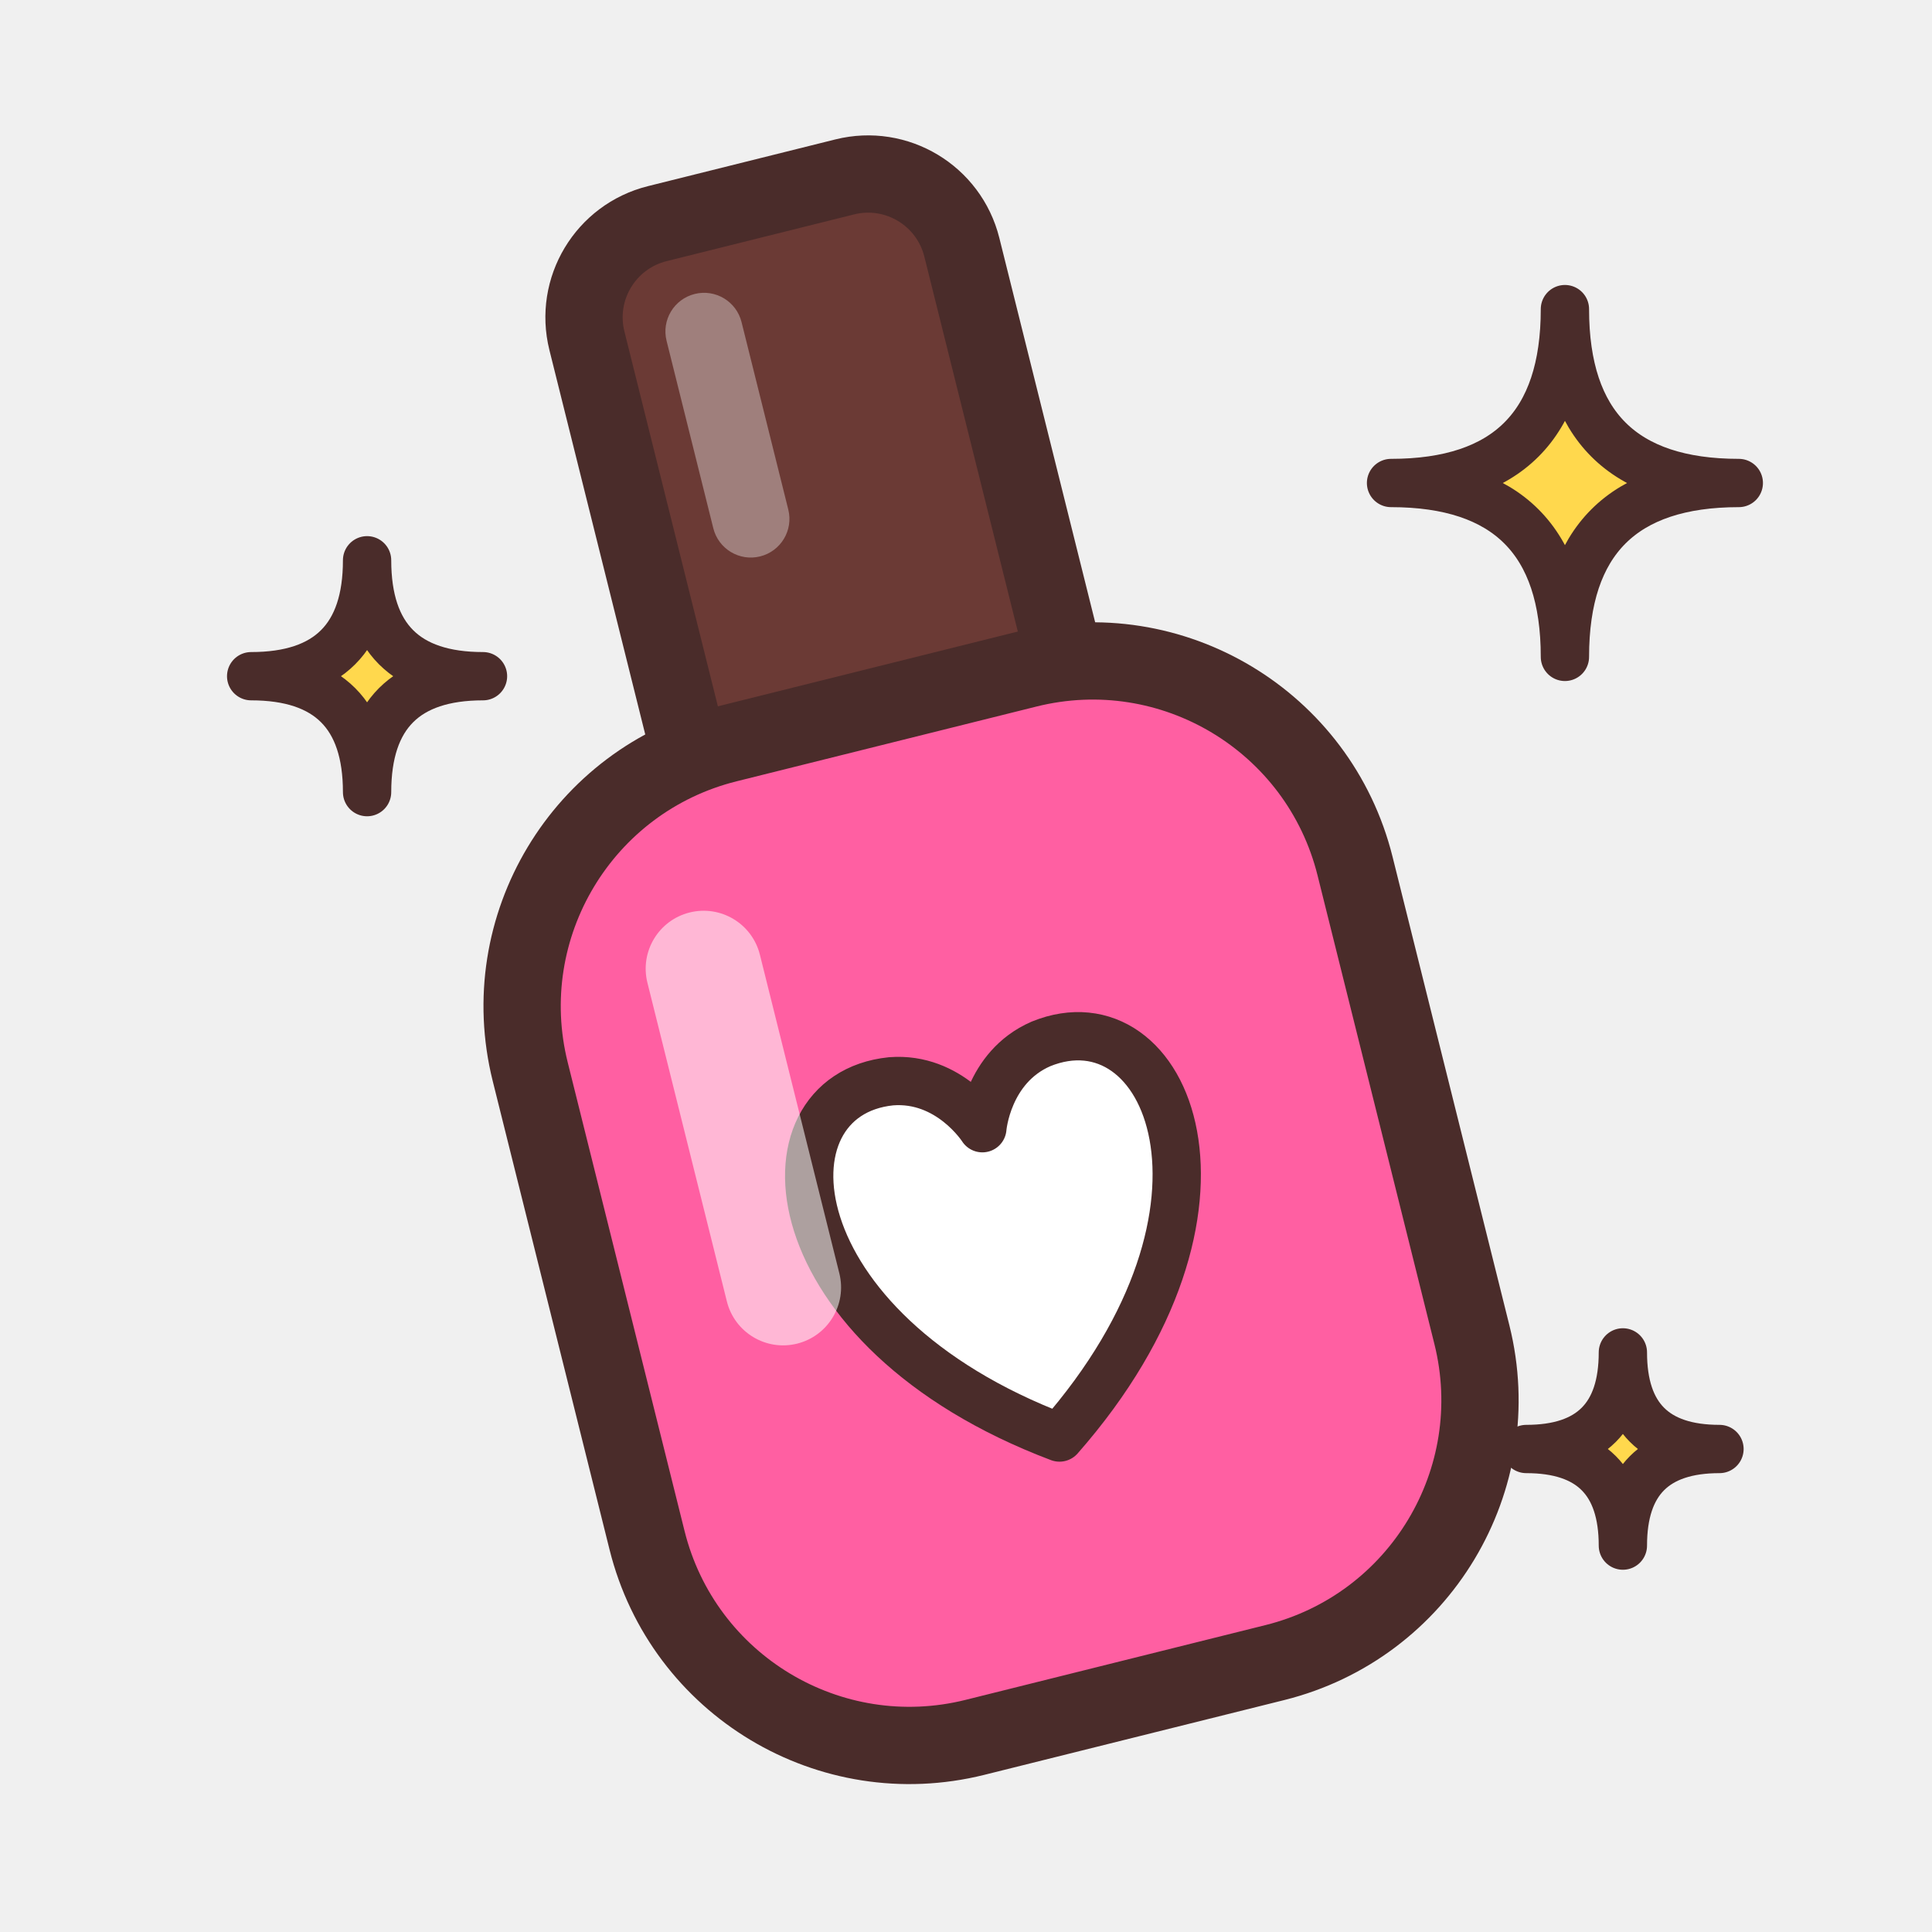
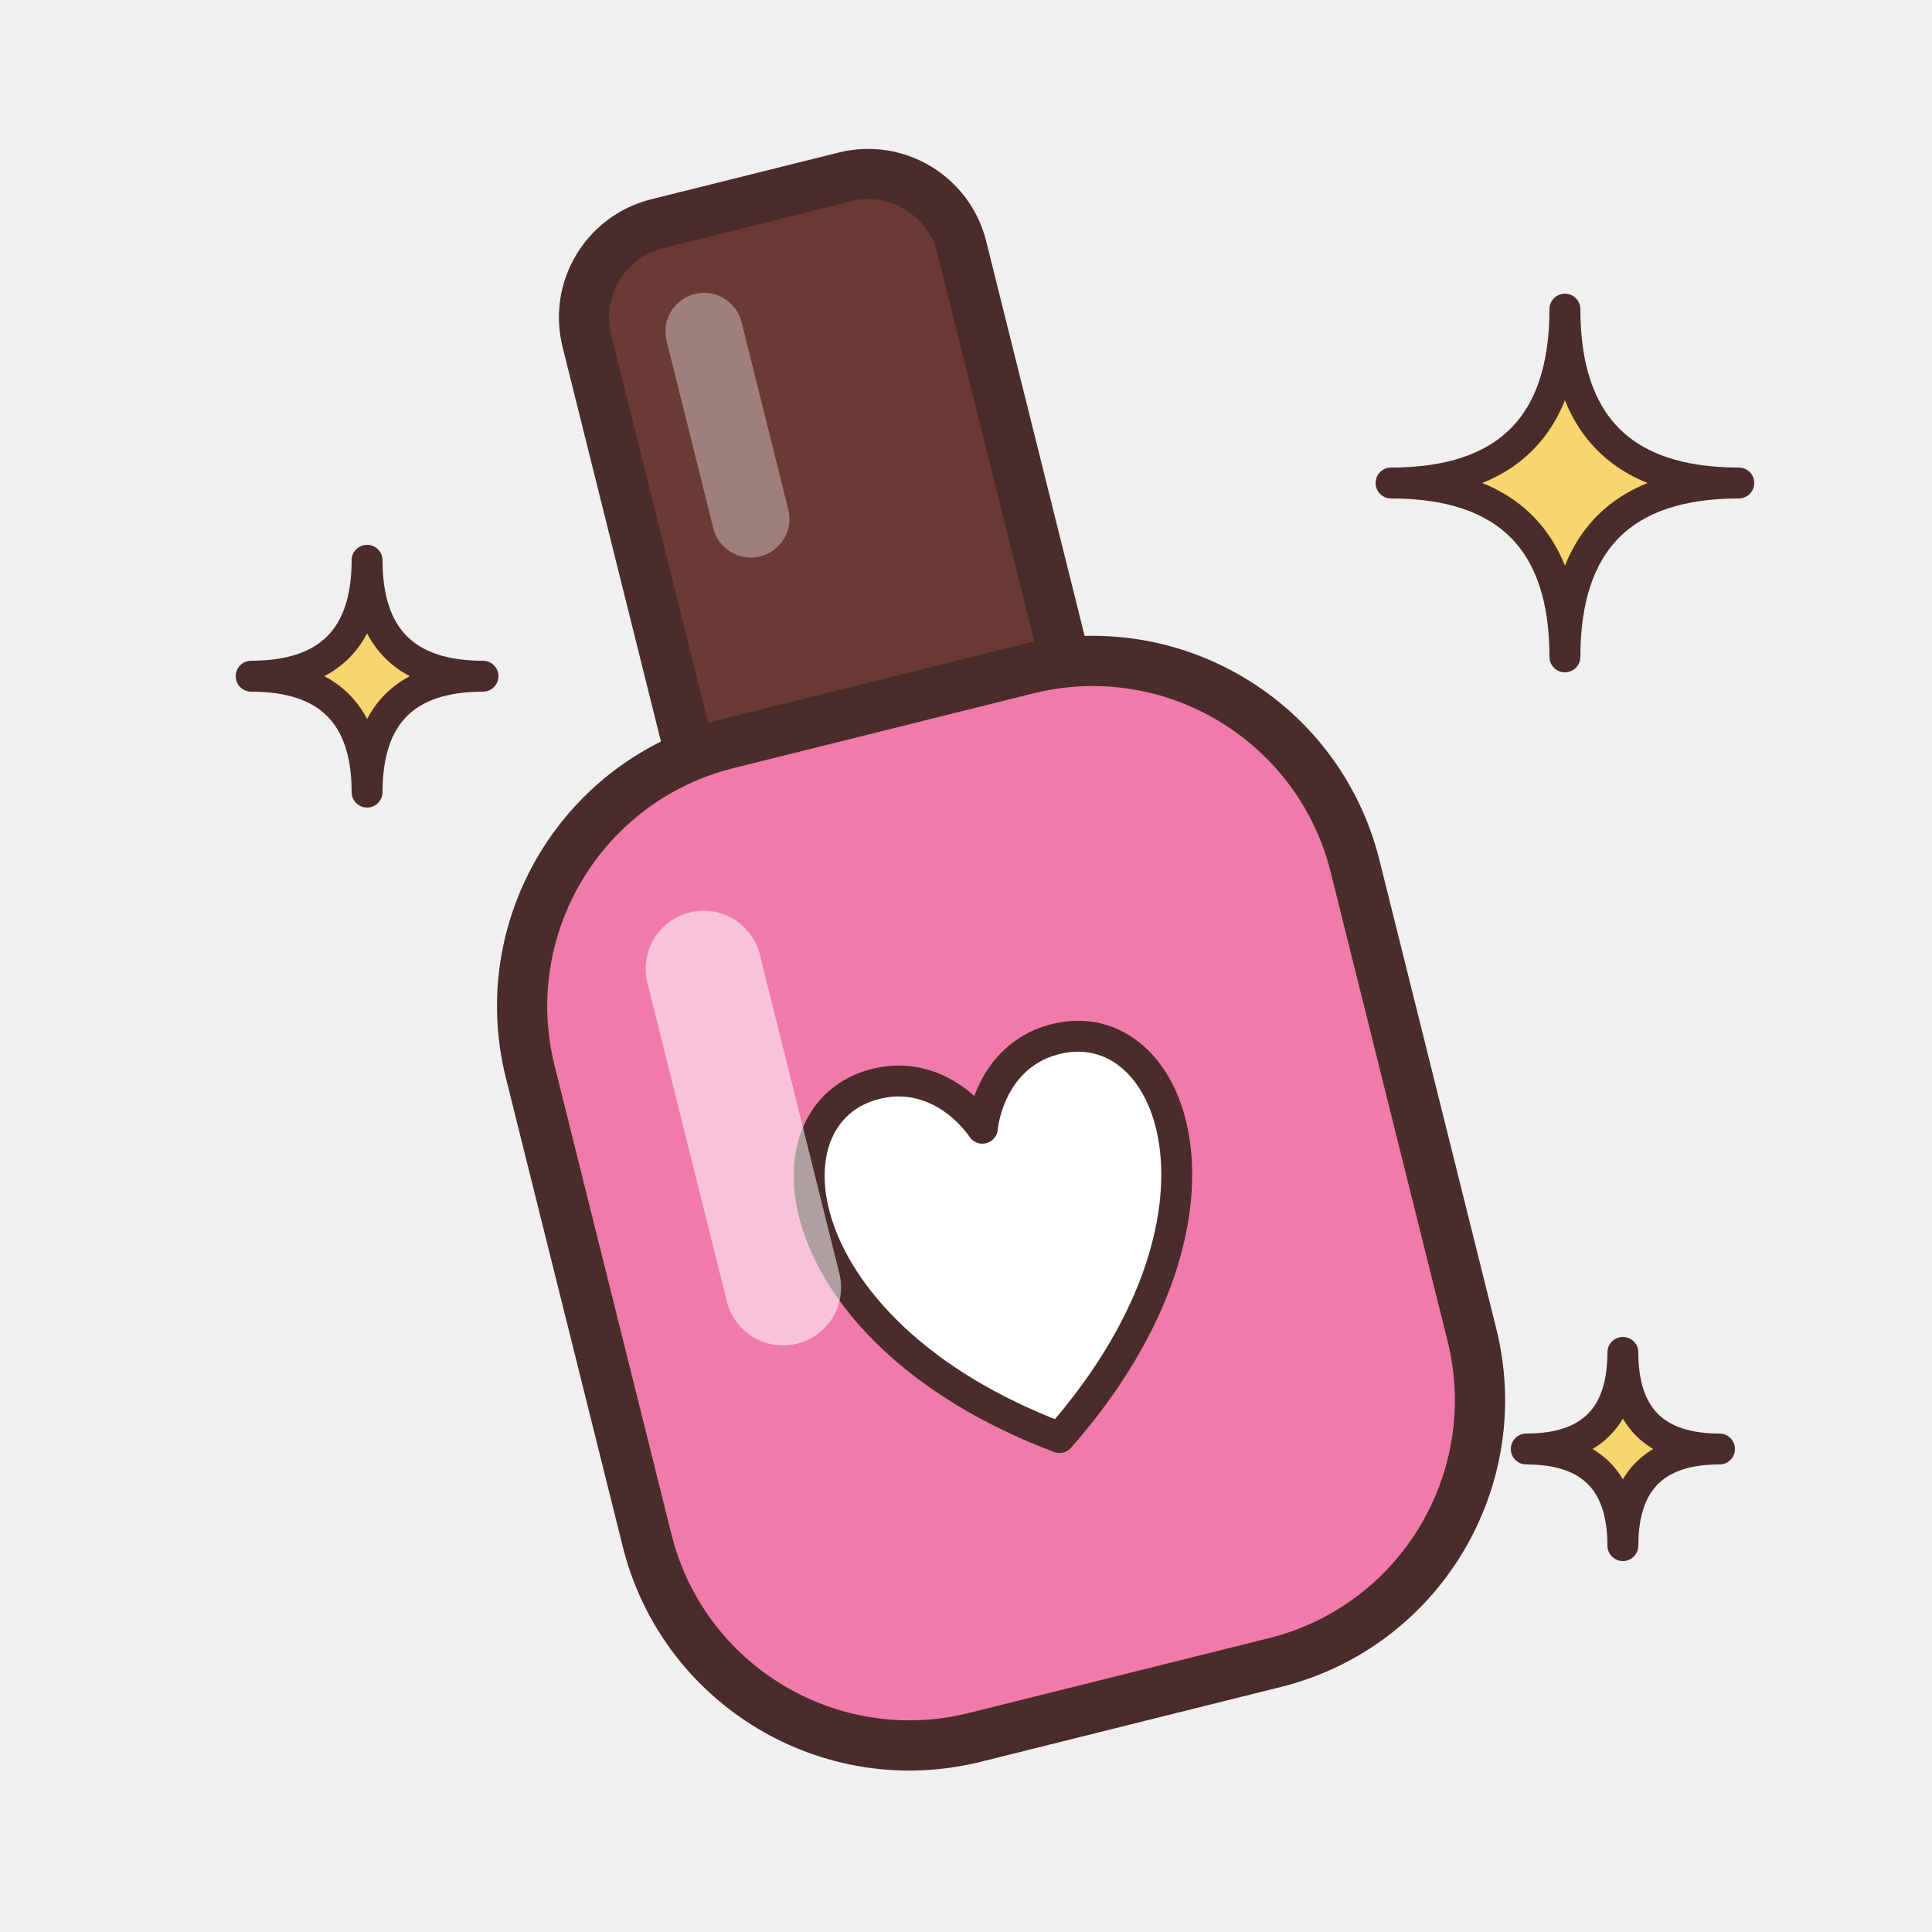
<svg xmlns="http://www.w3.org/2000/svg" viewBox="0 0 200 200">
-   <g transform="rotate(-14 100 110)" stroke="#4A2C2A" stroke-width="8" stroke-linejoin="round">
+   <g transform="rotate(-14 100 110)" stroke="#4A2C2A" stroke-width="5.2" stroke-linejoin="round">
    <rect x="80" y="18" width="40" height="62" rx="10" fill="#6B3A35" />
-     <rect x="56" y="72" width="88" height="106" rx="28" fill="#FF5FA2" />
-     <path d="M100 150 C74 132 78 108 92 110 C98 111 100 117 100 117 C100 117 102 111 108 110 C122 108 126 132 100 150Z" fill="#fff" stroke-width="5" />
+     <rect x="56" y="72" width="88" height="106" rx="28" fill="#F07BAA" />
+     <path d="M100 150 C74 132 78 108 92 110 C98 111 100 117 100 117 C100 117 102 111 108 110 C122 108 126 132 100 150Z" fill="#fff" stroke-width="3.2" />
    <rect x="70" y="88" width="12" height="46" rx="6" fill="#fff" opacity=".55" stroke="none" />
    <rect x="88" y="26" width="8" height="28" rx="4" fill="#fff" opacity=".35" stroke="none" />
  </g>
-   <path d="M162 32 Q162 50 180 50 Q162 50 162 68 Q162 50 144 50 Q162 50 162 32Z" fill="#FFD84D" stroke="#4A2C2A" stroke-width="5" stroke-linejoin="round" />
-   <path d="M38 58 Q38 70 50 70 Q38 70 38 82 Q38 70 26 70 Q38 70 38 58Z" fill="#FFD84D" stroke="#4A2C2A" stroke-width="5" stroke-linejoin="round" />
-   <path d="M168 140 Q168 150 178 150 Q168 150 168 160 Q168 150 158 150 Q168 150 168 140Z" fill="#FFD84D" stroke="#4A2C2A" stroke-width="5" stroke-linejoin="round" />
+   <path d="M162 32 Q162 50 180 50 Q162 50 162 68 Q162 50 144 50 Q162 50 162 32Z" fill="#F9D56E" stroke="#4A2C2A" stroke-width="3.2" stroke-linejoin="round" />
+   <path d="M38 58 Q38 70 50 70 Q38 70 38 82 Q38 70 26 70 Q38 70 38 58Z" fill="#F9D56E" stroke="#4A2C2A" stroke-width="3.2" stroke-linejoin="round" />
+   <path d="M168 140 Q168 150 178 150 Q168 150 168 160 Q168 150 158 150 Q168 150 168 140Z" fill="#F9D56E" stroke="#4A2C2A" stroke-width="3.2" stroke-linejoin="round" />
</svg>
